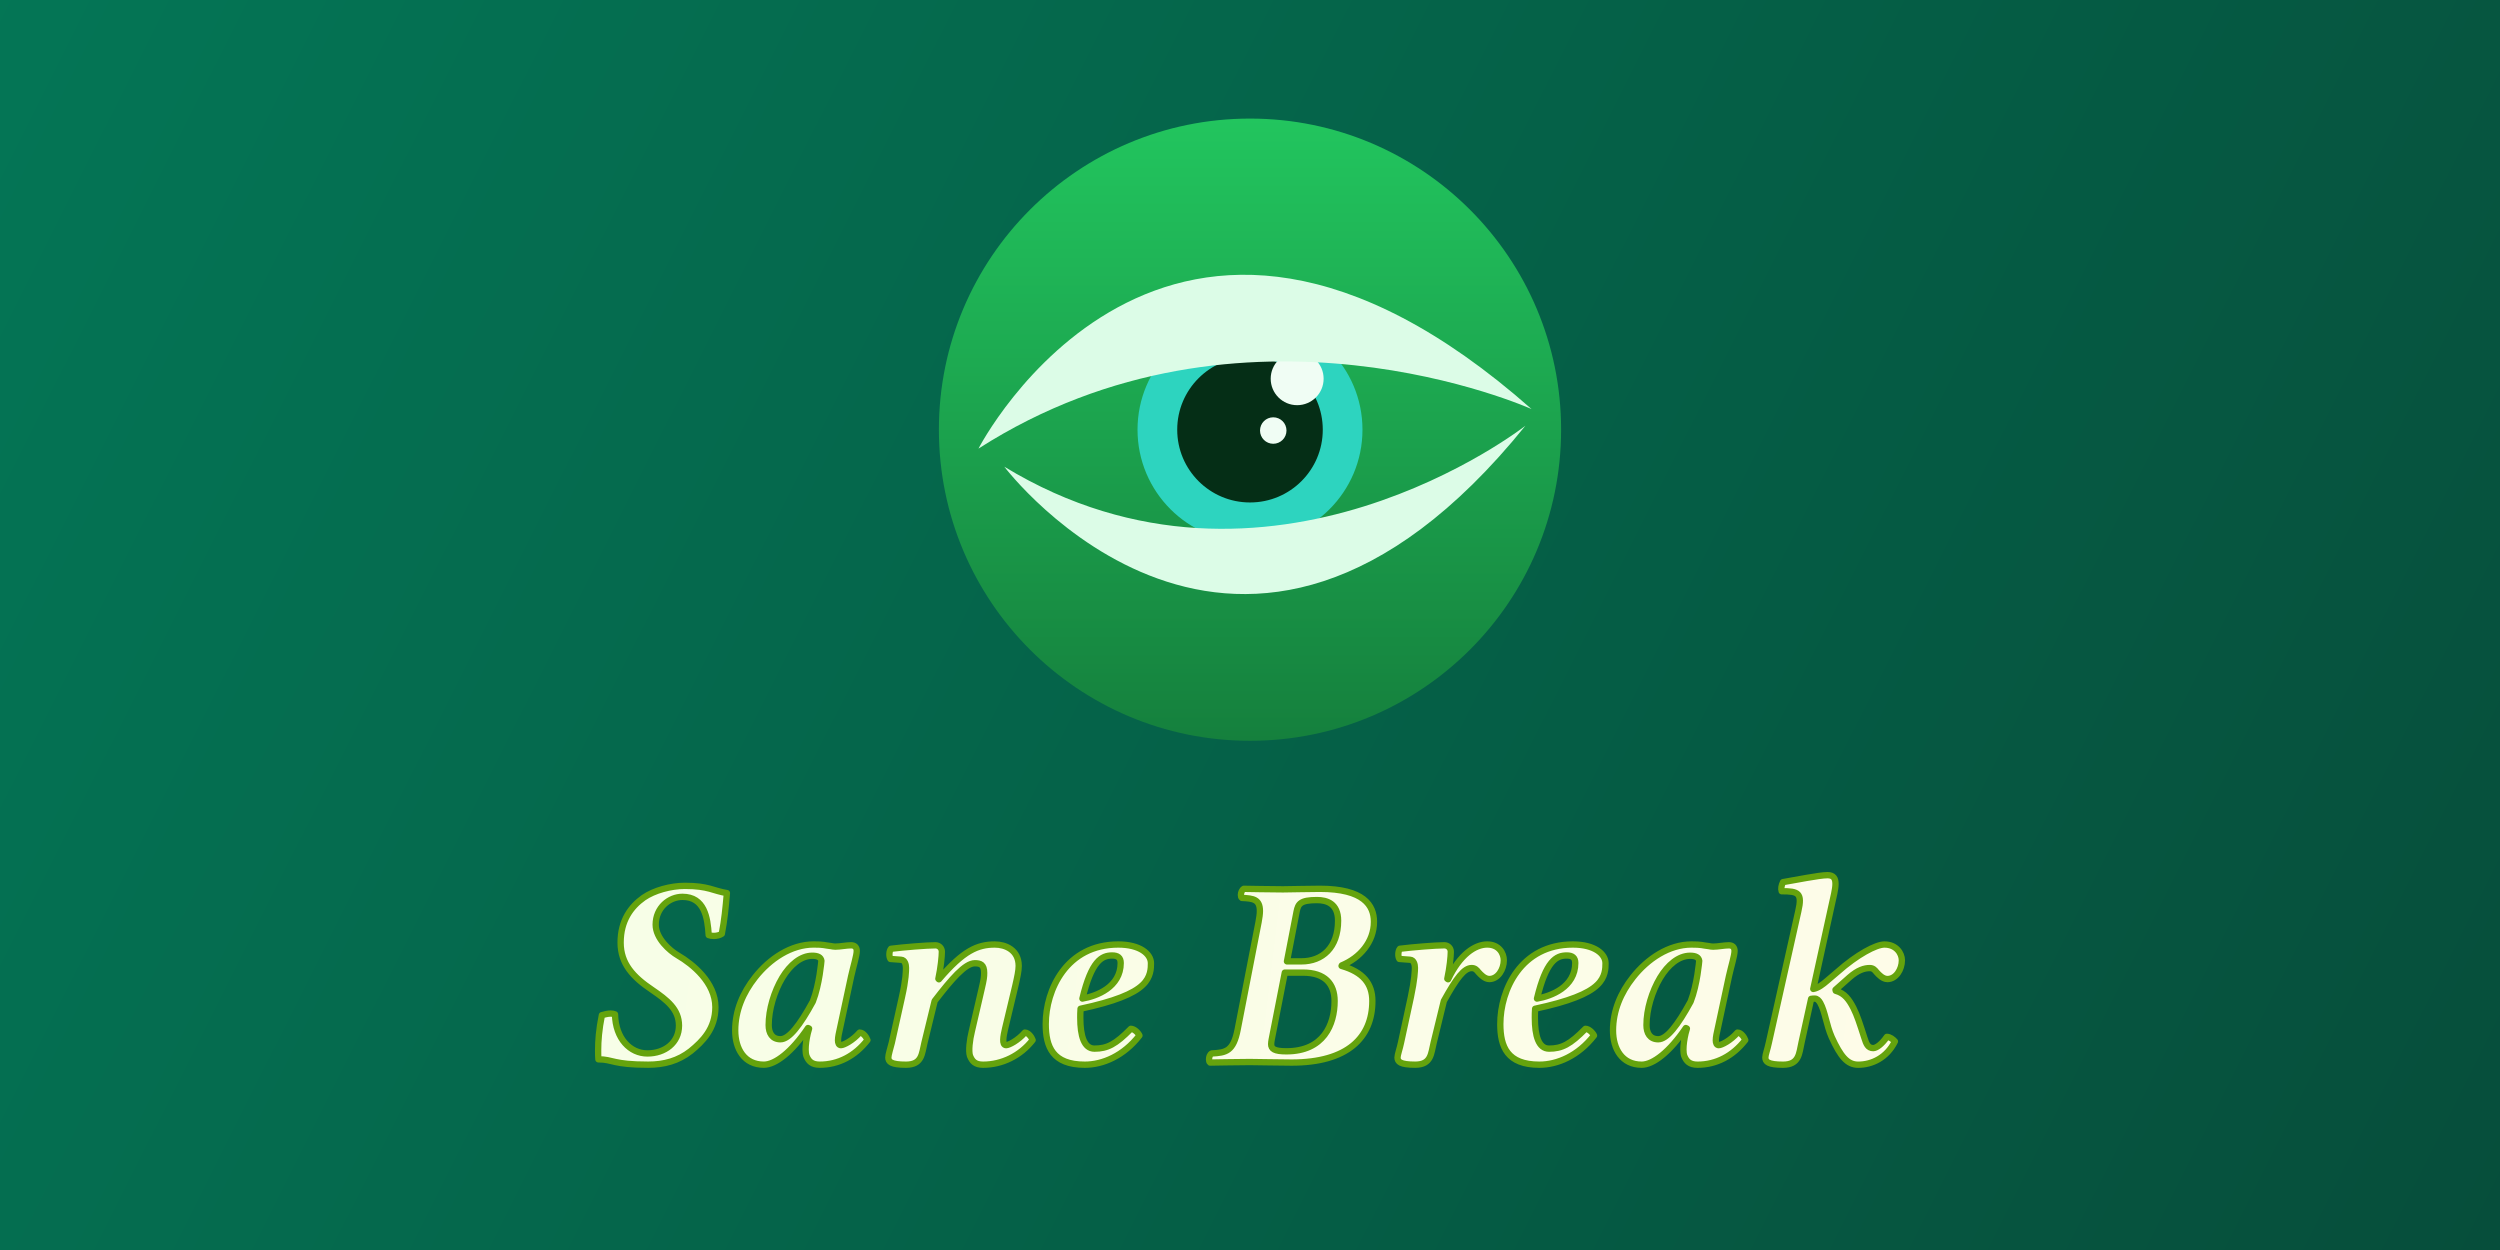
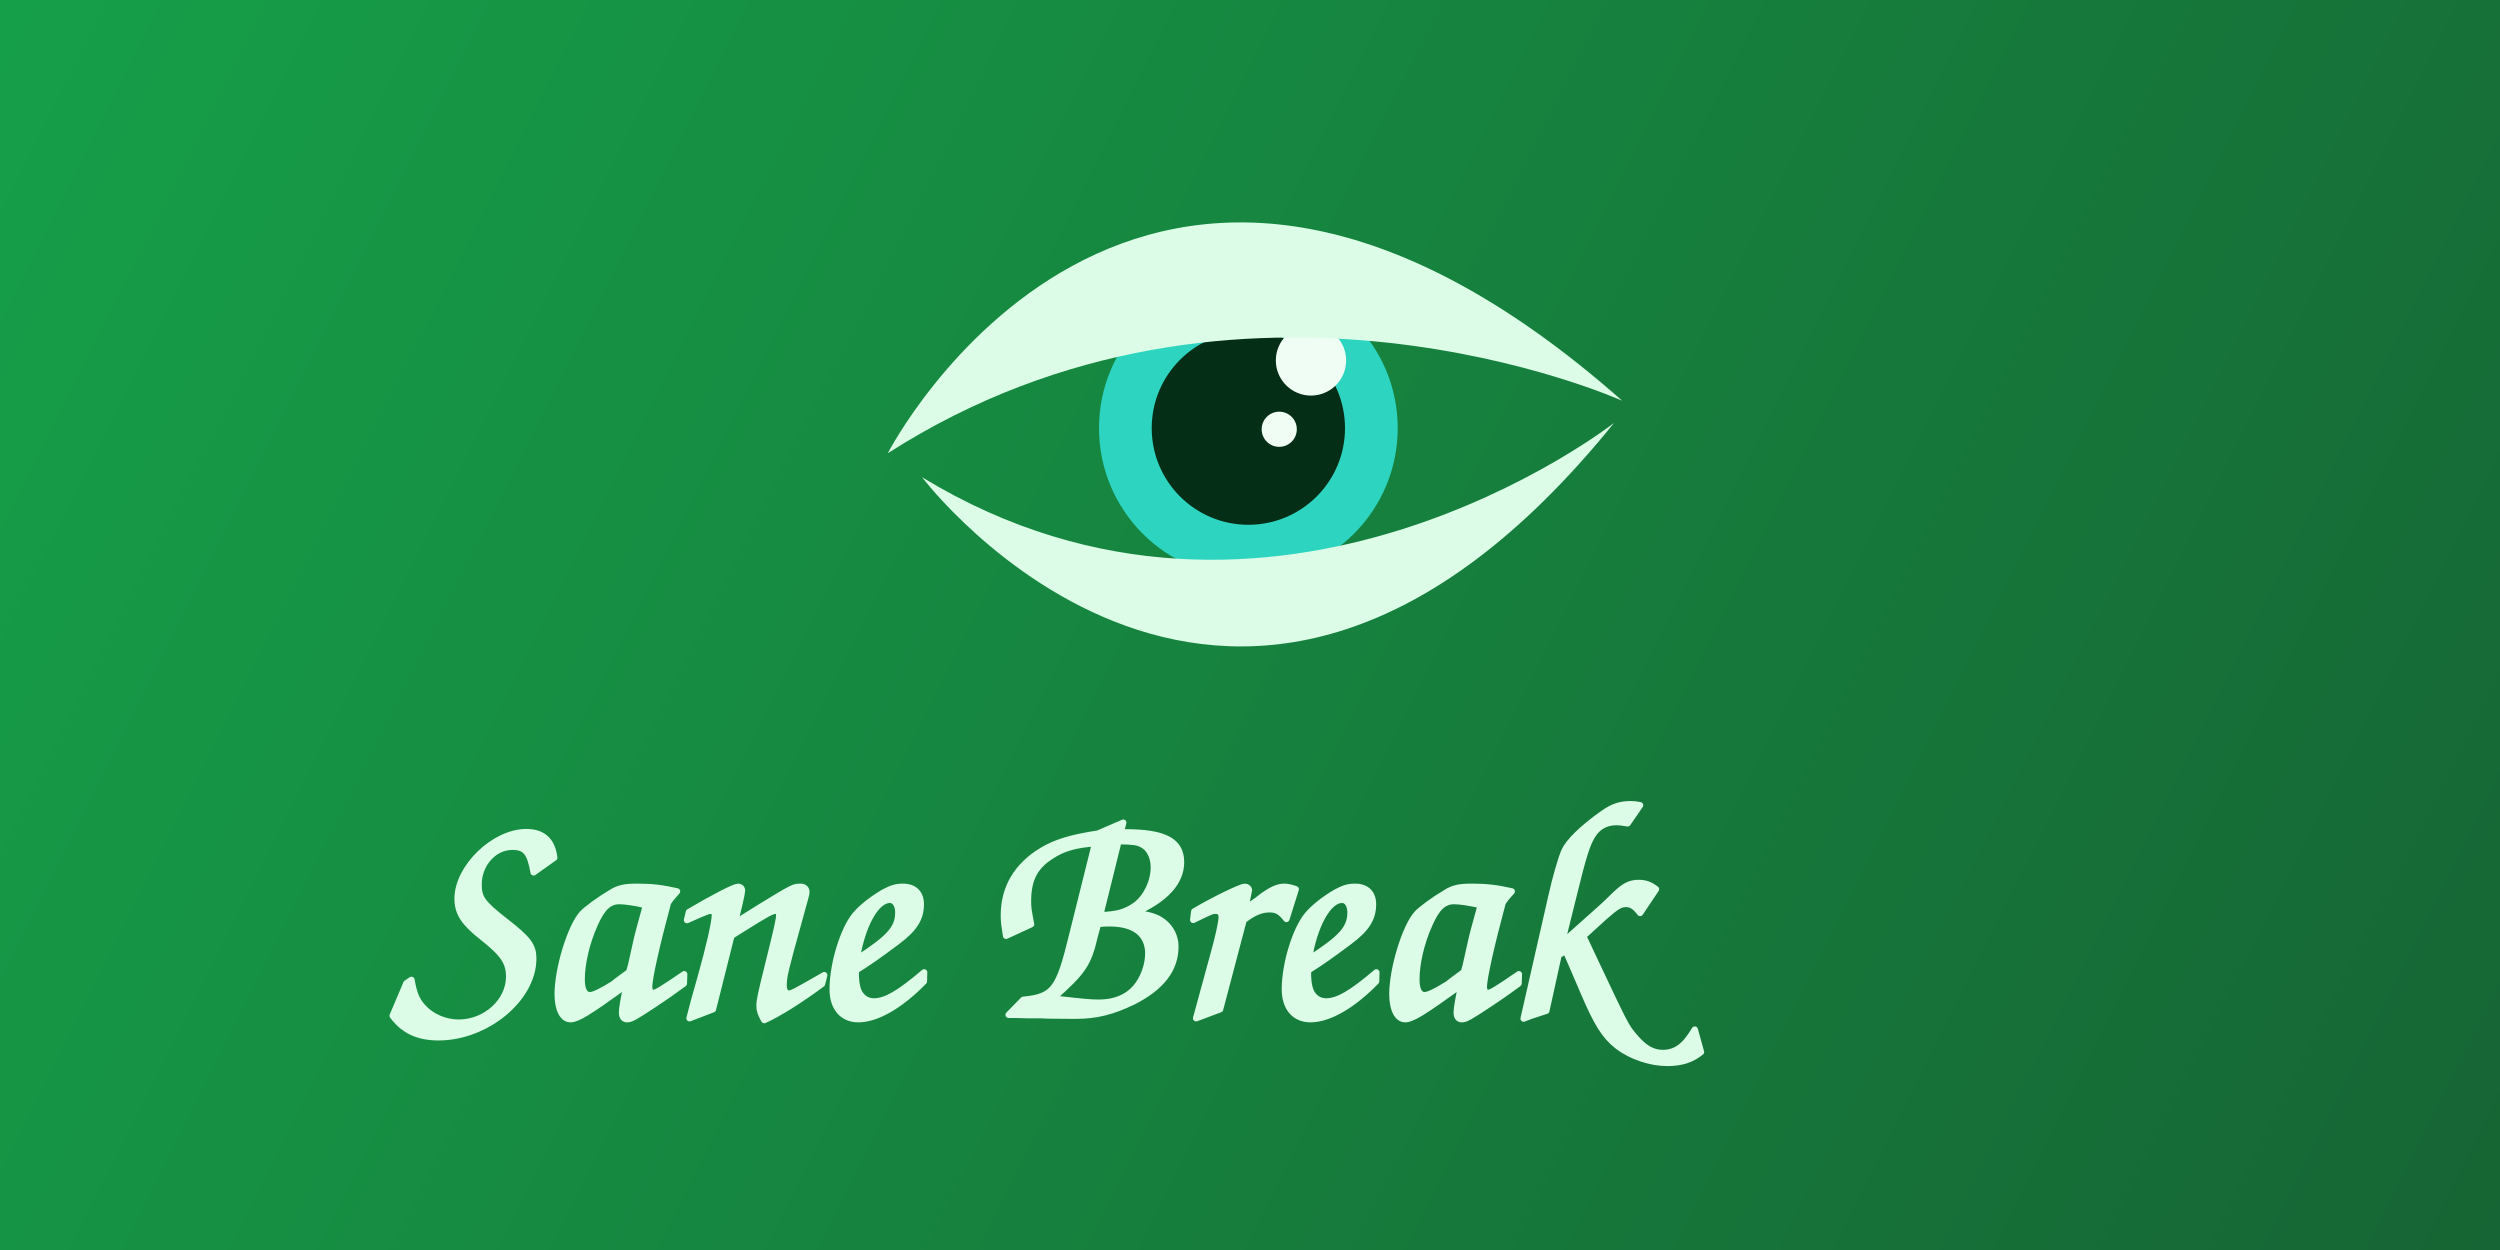
<svg xmlns="http://www.w3.org/2000/svg" xmlns:xlink="http://www.w3.org/1999/xlink" width="1280" height="640" viewBox="0 0 338.667 169.333" version="1.1" id="svg1">
  <defs id="defs1">
-     <linearGradient id="linearGradient7">
-       <stop style="stop-color:#f7fee7;stop-opacity:1;" offset="0" id="stop7" />
-       <stop style="stop-color:#fefce8;stop-opacity:1" offset="1" id="stop8" />
+     <linearGradient id="linearGradient3">
+       <stop style="stop-color:#16a34a;stop-opacity:1" offset="0" id="stop3" />
+       <stop style="stop-color:#166534;stop-opacity:1" offset="1" id="stop4" />
    </linearGradient>
-     <linearGradient id="linearGradient3">
-       <stop style="stop-color:#047857;stop-opacity:1" offset="0" id="stop3" />
-       <stop style="stop-color:#064e3b;stop-opacity:1" offset="1" id="stop4" />
-     </linearGradient>
-     <linearGradient id="linearGradient1">
-       <stop style="stop-color:#22c55e;stop-opacity:1" offset="0" id="stop1" />
-       <stop style="stop-color:#15803d;stop-opacity:1" offset="1" id="stop2" />
-     </linearGradient>
-     <linearGradient xlink:href="#linearGradient1" id="linearGradient2" x1="6.35" y1="0.13" x2="6.35" y2="12.57" gradientUnits="userSpaceOnUse" gradientTransform="matrix(9.111062,0,0,9.111062,106.5116,22.78798)" />
    <linearGradient xlink:href="#linearGradient3" id="linearGradient4" x1="-19.907" y1="-10.564" x2="338.667" y2="169.333" gradientUnits="userSpaceOnUse" />
-     <linearGradient xlink:href="#linearGradient7" id="linearGradient8" x1="66.727" y1="121.61" x2="277.913" y2="147.407" gradientUnits="userSpaceOnUse" gradientTransform="matrix(0.8566459,0,0,0.8566459,24.27462,18.83563)" />
  </defs>
  <g id="layer1">
    <rect style="fill:url(#linearGradient4);stroke:none;stroke-width:2;stroke-linecap:round;stroke-linejoin:round;fill-opacity:1" id="rect1" width="338.667" height="169.333" x="0" y="0" />
-     <g id="g4" transform="matrix(0.7436202,0,0,0.7436202,47.10682,-1.7596)">
-       <circle style="fill:url(#linearGradient2);fill-opacity:1;stroke:none;stroke-width:2.361;stroke-linejoin:round;stroke-dasharray:none" id="path1" cx="164.367" cy="80.643" r="56.675" />
+     <g id="g4" transform="matrix(0.9874731,0,0,0.9874731,6.802898,-21.63501)">
      <circle style="fill:#052e16;stroke:#2dd4bf;stroke-width:7.232;stroke-linecap:round;stroke-linejoin:round;stroke-dasharray:none" id="path13" cx="164.367" cy="80.643" r="16.874" />
      <circle style="fill:#f0fdf4;stroke:none;stroke-width:4.821;stroke-linecap:round;stroke-linejoin:round;stroke-dasharray:none" id="path14" cx="168.603" cy="80.798" r="2.411" />
      <circle style="fill:#f0fdf4;stroke:none;stroke-width:4.821;stroke-linecap:round;stroke-linejoin:round;stroke-dasharray:none" id="path15" cx="172.958" cy="71.357" r="4.821" />
      <path style="fill:#dcfce7;stroke:none;stroke-width:4.821;stroke-linecap:round;stroke-linejoin:round;stroke-dasharray:none" d="m 114.901,84.09 c 0,0 33.991,-66.175 100.756,-7.203 0,0 -52.553,-23.68 -100.756,7.203 z" id="path16" />
      <path style="fill:#dcfce7;stroke:none;stroke-width:4.821;stroke-linecap:round;stroke-linejoin:round;stroke-dasharray:none" d="m 119.607,87.382 c 0,0 42.971,56.881 94.933,-7.461 0,0 -46.848,36.729 -94.933,7.461 z" id="path17" />
    </g>
-     <path d="m 98.472,120.984 c -1.849,-0.29 -2.466,-0.979 -5.694,-0.979 -1.922,0 -4.17,0.616 -5.585,1.596 -1.741,1.233 -3.119,3.119 -3.119,6.092 0,2.865 1.704,4.678 4.243,6.383 2.067,1.414 3.663,2.647 3.663,4.859 0,2.321 -1.922,3.772 -4.279,3.772 -2.321,0 -4.315,-1.995 -4.388,-5.295 -0.181,-0.073 -0.363,-0.109 -0.58,-0.109 -0.399,0 -0.798,0.109 -1.197,0.218 -0.399,1.958 -0.508,3.518 -0.508,4.714 0,0.471 0,0.907 0.036,1.269 1.995,0 1.922,0.725 6.745,0.725 2.14,0 4.062,-0.508 5.766,-1.849 1.596,-1.306 3.336,-3.01 3.336,-5.947 0,-3.336 -3.082,-5.839 -5.077,-6.999 -1.124,-0.653 -3.01,-2.321 -3.01,-4.17 0,-2.321 1.849,-3.772 3.626,-3.772 2.974,0 3.409,2.792 3.554,5.186 0.181,0.073 0.435,0.109 0.689,0.109 0.399,0 0.834,-0.109 1.088,-0.29 0.363,-1.922 0.508,-3.409 0.689,-5.512 z m 16.827,7.072 c -0.653,0 -1.487,0.181 -2.14,0.181 -0.218,0 -0.399,-0.036 -0.58,-0.073 -0.979,-0.109 -0.907,-0.218 -2.357,-0.218 -3.046,0 -5.947,1.922 -7.942,4.461 -1.632,2.067 -2.684,4.497 -2.684,7.18 0,2.502 1.233,4.642 3.88,4.642 1.559,0 3.808,-1.741 5.984,-4.968 l 0.145,0.073 -0.181,0.653 c -0.181,0.762 -0.29,1.559 -0.29,2.176 0,0.326 0.036,0.653 0.109,0.87 0.29,0.725 0.725,1.197 1.813,1.197 2.539,0 4.787,-1.197 6.455,-3.336 -0.109,-0.326 -0.544,-1.015 -1.052,-1.015 -0.943,1.088 -2.176,1.704 -2.539,1.704 -0.29,0 -0.399,-0.29 -0.399,-0.653 0,-0.471 0.145,-1.052 0.254,-1.559 l 1.523,-7.108 c 0.326,-1.451 0.762,-2.829 0.762,-3.445 0,-0.508 -0.29,-0.762 -0.762,-0.762 z m -5.186,7.616 c -1.777,3.264 -3.228,5.113 -4.388,5.113 -1.124,0 -1.596,-0.834 -1.596,-1.922 0,-2.103 0.725,-4.533 1.849,-6.419 1.052,-1.741 2.502,-2.974 4.062,-2.974 0.762,0 1.16,0.218 1.233,0.689 0,0 -0.254,3.191 -1.16,5.512 z m 12.076,-0.616 -1.378,6.201 c -0.181,0.725 -0.471,1.632 -0.471,1.995 0,0.58 0.363,0.979 2.393,0.979 2.212,0 2.14,-1.559 2.502,-2.974 l 1.378,-5.657 c 2.285,-2.974 4.134,-5.113 5.44,-5.113 0.762,0 1.269,0.181 1.269,1.306 0,0.508 -0.036,0.87 -0.326,2.103 l -1.342,5.802 c -0.29,1.16 -0.471,2.684 -0.254,3.336 0.29,0.725 0.689,1.197 1.777,1.197 2.539,0 5.041,-1.197 6.709,-3.336 -0.109,-0.326 -0.544,-1.015 -1.052,-1.015 -0.943,1.088 -2.176,1.704 -2.539,1.704 -0.617,0 -0.363,-1.269 -0.145,-2.212 l 1.378,-5.766 c 0.29,-1.269 0.471,-2.103 0.471,-2.756 0,-2.176 -1.813,-2.901 -3.228,-2.901 -2.321,0 -4.243,0.798 -7.579,4.714 l -0.073,-0.073 c 0.326,-1.523 0.471,-3.046 0.471,-3.663 0,-0.508 -0.399,-0.87 -0.87,-0.87 -1.16,0 -4.315,0.254 -6.02,0.471 -0.254,0.29 -0.29,1.052 -0.073,1.378 l 1.451,0.109 c 0.508,0.036 0.653,0.653 0.653,1.088 0,0.399 0,1.559 -0.544,3.953 z m 24.189,1.596 c 4.569,-0.979 7.18,-2.031 8.413,-3.228 1.124,-1.052 1.124,-2.285 1.124,-2.937 0,-1.269 -1.487,-2.539 -4.424,-2.539 -7.035,0 -9.828,6.165 -9.828,10.771 0,3.082 0.943,5.512 5.295,5.512 2.43,0 5.258,-1.197 7.398,-3.953 -0.181,-0.399 -0.725,-0.907 -1.16,-0.907 -2.067,2.103 -3.191,2.684 -4.932,2.684 -1.414,0 -1.922,-1.741 -1.922,-4.17 0,-0.181 0,-0.943 0.036,-1.233 z m 5.44,-6.201 c 0,3.264 -3.264,4.497 -5.186,4.823 1.233,-5.113 2.611,-5.839 4.025,-5.839 0.762,0 1.16,0.29 1.16,1.015 z m 22.013,-9.973 c -1.378,0 -5.331,-0.073 -5.331,-0.073 -0.254,0.145 -0.399,0.508 -0.399,0.834 0,0.181 0.036,0.326 0.145,0.399 1.523,0.073 2.43,0.181 2.43,1.777 0,0.399 -0.073,0.907 -0.181,1.487 l -2.829,14.542 c -0.58,3.01 -1.596,3.155 -3.518,3.264 -0.254,0.145 -0.363,0.471 -0.363,0.798 0,0.181 0.036,0.363 0.145,0.435 0,0 3.989,-0.073 5.367,-0.073 1.378,0 3.59,0.073 5.694,0.073 7.543,0 10.916,-3.373 10.916,-8.341 0,-2.357 -1.269,-3.917 -4.17,-4.751 l 0.036,-0.073 c 2.43,-1.015 4.352,-3.155 4.352,-5.911 0,-2.212 -1.378,-4.461 -7.325,-4.461 -1.741,0 -3.88,0.073 -4.968,0.073 z m 0.218,11.278 h 2.466 c 2.974,0 4.279,1.523 4.279,3.844 0,3.191 -1.487,6.818 -6.528,6.818 -1.632,0 -2.067,-0.326 -2.067,-0.979 0,-0.181 0.036,-0.399 0.073,-0.617 z m 1.596,-8.268 c 0.218,-1.052 0.508,-1.559 2.756,-1.559 1.342,0 2.865,0.471 2.865,2.792 0,3.663 -2.14,5.512 -4.968,5.512 h -1.958 z m 19.946,12.112 c 1.741,-3.155 2.756,-4.461 3.772,-4.461 0.435,0 0.653,0.218 0.907,0.544 0.326,0.363 0.87,0.943 1.487,0.943 1.16,0 1.958,-1.306 1.958,-2.539 0,-0.943 -0.653,-2.14 -2.248,-2.14 -1.632,0 -3.699,1.342 -5.295,4.714 l -0.109,-0.073 c 0.326,-1.523 0.471,-3.01 0.471,-3.663 0,-0.508 -0.399,-0.87 -0.87,-0.87 -1.16,0 -4.315,0.254 -6.02,0.471 -0.254,0.29 -0.29,1.052 -0.073,1.378 l 1.451,0.109 c 0.508,0.036 0.653,0.653 0.653,1.088 0,0.399 -0.036,1.559 -0.544,3.953 l -1.342,6.201 c -0.145,0.725 -0.471,1.632 -0.471,1.995 0,0.58 0.363,0.979 2.393,0.979 2.212,0 2.14,-1.559 2.502,-2.974 z m 12.366,1.052 c 4.569,-0.979 7.18,-2.031 8.413,-3.228 1.124,-1.052 1.124,-2.285 1.124,-2.937 0,-1.269 -1.487,-2.539 -4.424,-2.539 -7.035,0 -9.828,6.165 -9.828,10.771 0,3.082 0.943,5.512 5.295,5.512 2.43,0 5.258,-1.197 7.398,-3.953 -0.181,-0.399 -0.725,-0.907 -1.16,-0.907 -2.067,2.103 -3.191,2.684 -4.932,2.684 -1.414,0 -1.922,-1.741 -1.922,-4.17 0,-0.181 0,-0.943 0.036,-1.233 z m 5.44,-6.201 c 0,3.264 -3.264,4.497 -5.186,4.823 1.233,-5.113 2.611,-5.839 4.025,-5.839 0.762,0 1.16,0.29 1.16,1.015 z m 20.816,-2.393 c -0.653,0 -1.487,0.181 -2.14,0.181 -0.218,0 -0.399,-0.036 -0.58,-0.073 -0.979,-0.109 -0.907,-0.218 -2.357,-0.218 -3.046,0 -5.947,1.922 -7.942,4.461 -1.632,2.067 -2.684,4.497 -2.684,7.18 0,2.502 1.233,4.642 3.88,4.642 1.559,0 3.808,-1.741 5.984,-4.968 l 0.145,0.073 -0.181,0.653 c -0.181,0.762 -0.29,1.559 -0.29,2.176 0,0.326 0.036,0.653 0.109,0.87 0.29,0.725 0.725,1.197 1.813,1.197 2.539,0 4.787,-1.197 6.455,-3.336 -0.109,-0.326 -0.544,-1.015 -1.052,-1.015 -0.943,1.088 -2.176,1.704 -2.539,1.704 -0.29,0 -0.399,-0.29 -0.399,-0.653 0,-0.471 0.145,-1.052 0.254,-1.559 l 1.523,-7.108 c 0.326,-1.451 0.762,-2.829 0.762,-3.445 0,-0.508 -0.29,-0.762 -0.762,-0.762 z m -5.186,7.616 c -1.777,3.264 -3.228,5.113 -4.388,5.113 -1.124,0 -1.596,-0.834 -1.596,-1.922 0,-2.103 0.725,-4.533 1.849,-6.419 1.052,-1.741 2.502,-2.974 4.062,-2.974 0.762,0 1.16,0.218 1.233,0.689 0,0 -0.254,3.191 -1.16,5.512 z m 15.014,5.585 1.306,-5.947 c 0.181,-0.036 0.363,-0.036 0.508,-0.036 0.29,0 0.544,0.254 0.725,0.58 0.653,1.16 0.834,3.01 1.559,4.642 1.197,2.611 2.103,3.735 3.59,3.735 1.849,0 3.88,-0.943 4.968,-3.155 -0.254,-0.29 -0.689,-0.617 -1.088,-0.617 -0.725,1.052 -1.451,1.523 -1.849,1.523 -0.725,0 -0.943,-0.58 -1.197,-1.378 -0.653,-2.031 -0.979,-3.046 -1.487,-4.062 -0.58,-1.124 -1.197,-1.995 -2.393,-2.321 l -0.036,-0.145 1.886,-1.668 c 1.16,-1.015 2.031,-1.269 2.756,-1.269 0.435,0 0.653,0.218 0.907,0.544 0.326,0.363 0.87,0.943 1.487,0.943 1.16,0 1.958,-1.306 1.958,-2.539 0,-0.943 -0.762,-2.14 -2.357,-2.14 -1.16,0 -3.735,1.378 -6.346,3.699 l -1.451,1.233 c -0.544,0.471 -1.197,0.979 -1.849,1.088 l 2.466,-11.242 c 0.254,-1.197 0.544,-2.248 0.544,-2.974 0,-0.762 -0.254,-1.197 -1.088,-1.197 -1.124,0 -4.461,0.689 -6.02,0.943 -0.218,0.435 -0.29,0.907 -0.181,1.233 2.248,0 2.829,0.218 2.248,2.72 l -3.989,17.806 c -0.181,0.87 -0.471,1.632 -0.471,1.995 0,0.58 0.363,0.979 2.393,0.979 2.212,0 2.176,-1.559 2.502,-2.974 z" id="text4" style="-inkscape-font-specification:'Libertinus Serif Bold Italic';fill:url(#linearGradient8);fill-opacity:1;stroke:#65a30d;stroke-width:0.857;stroke-linecap:round;stroke-linejoin:round" aria-label="Sane Break" />
+     <text xml:space="preserve" style="font-style:italic;font-weight:bold;font-size:42.333px;line-height:1;font-family:'Libertinus Serif';-inkscape-font-specification:'Libertinus Serif Bold Italic';text-align:center;text-anchor:middle;fill:#16a34a;stroke:none;stroke-width:0.857;stroke-linecap:round;stroke-linejoin:round;stroke-dasharray:none" x="164.783" y="137.52" id="text1">
+       <tspan id="tspan1" style="font-style:italic;font-variant:normal;font-weight:normal;font-stretch:normal;font-size:42.333px;font-family:Z003;-inkscape-font-specification:'Z003 Medium Italic';fill:#dcfce7;stroke:#dcfce7;stroke-width:0.857" x="164.783" y="137.52">Sane Break</tspan>
+     </text>
  </g>
</svg>
